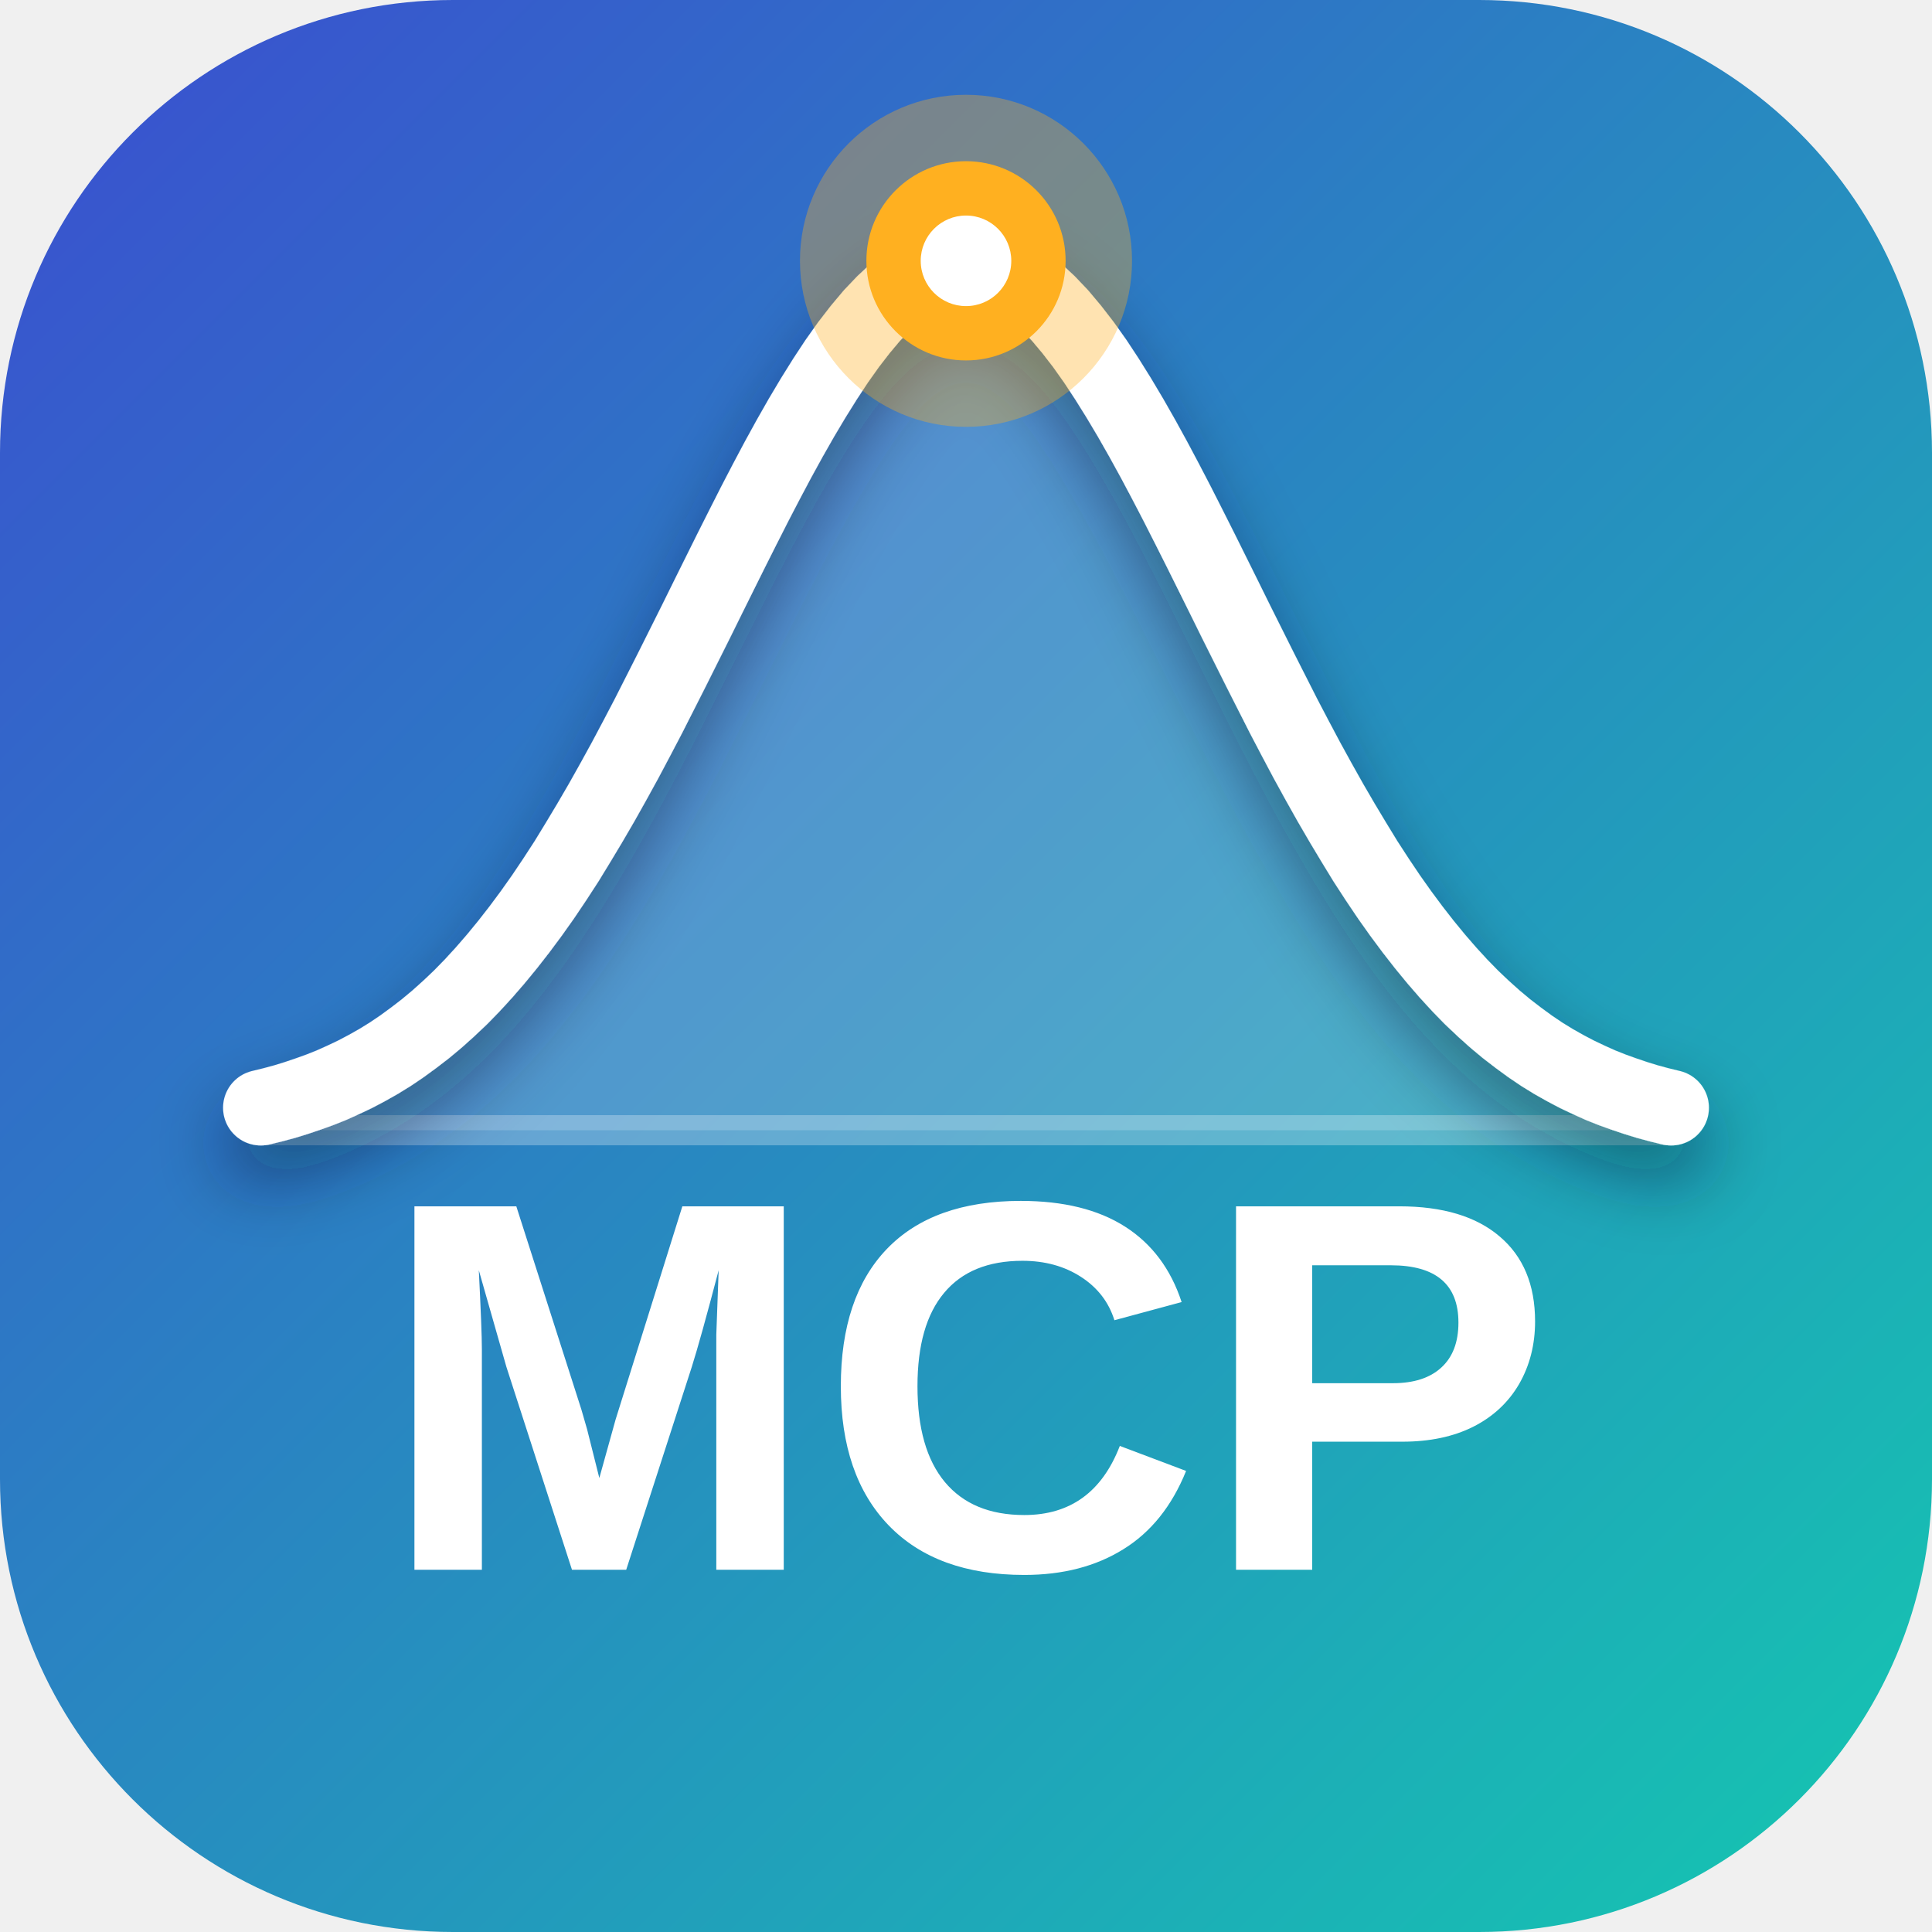
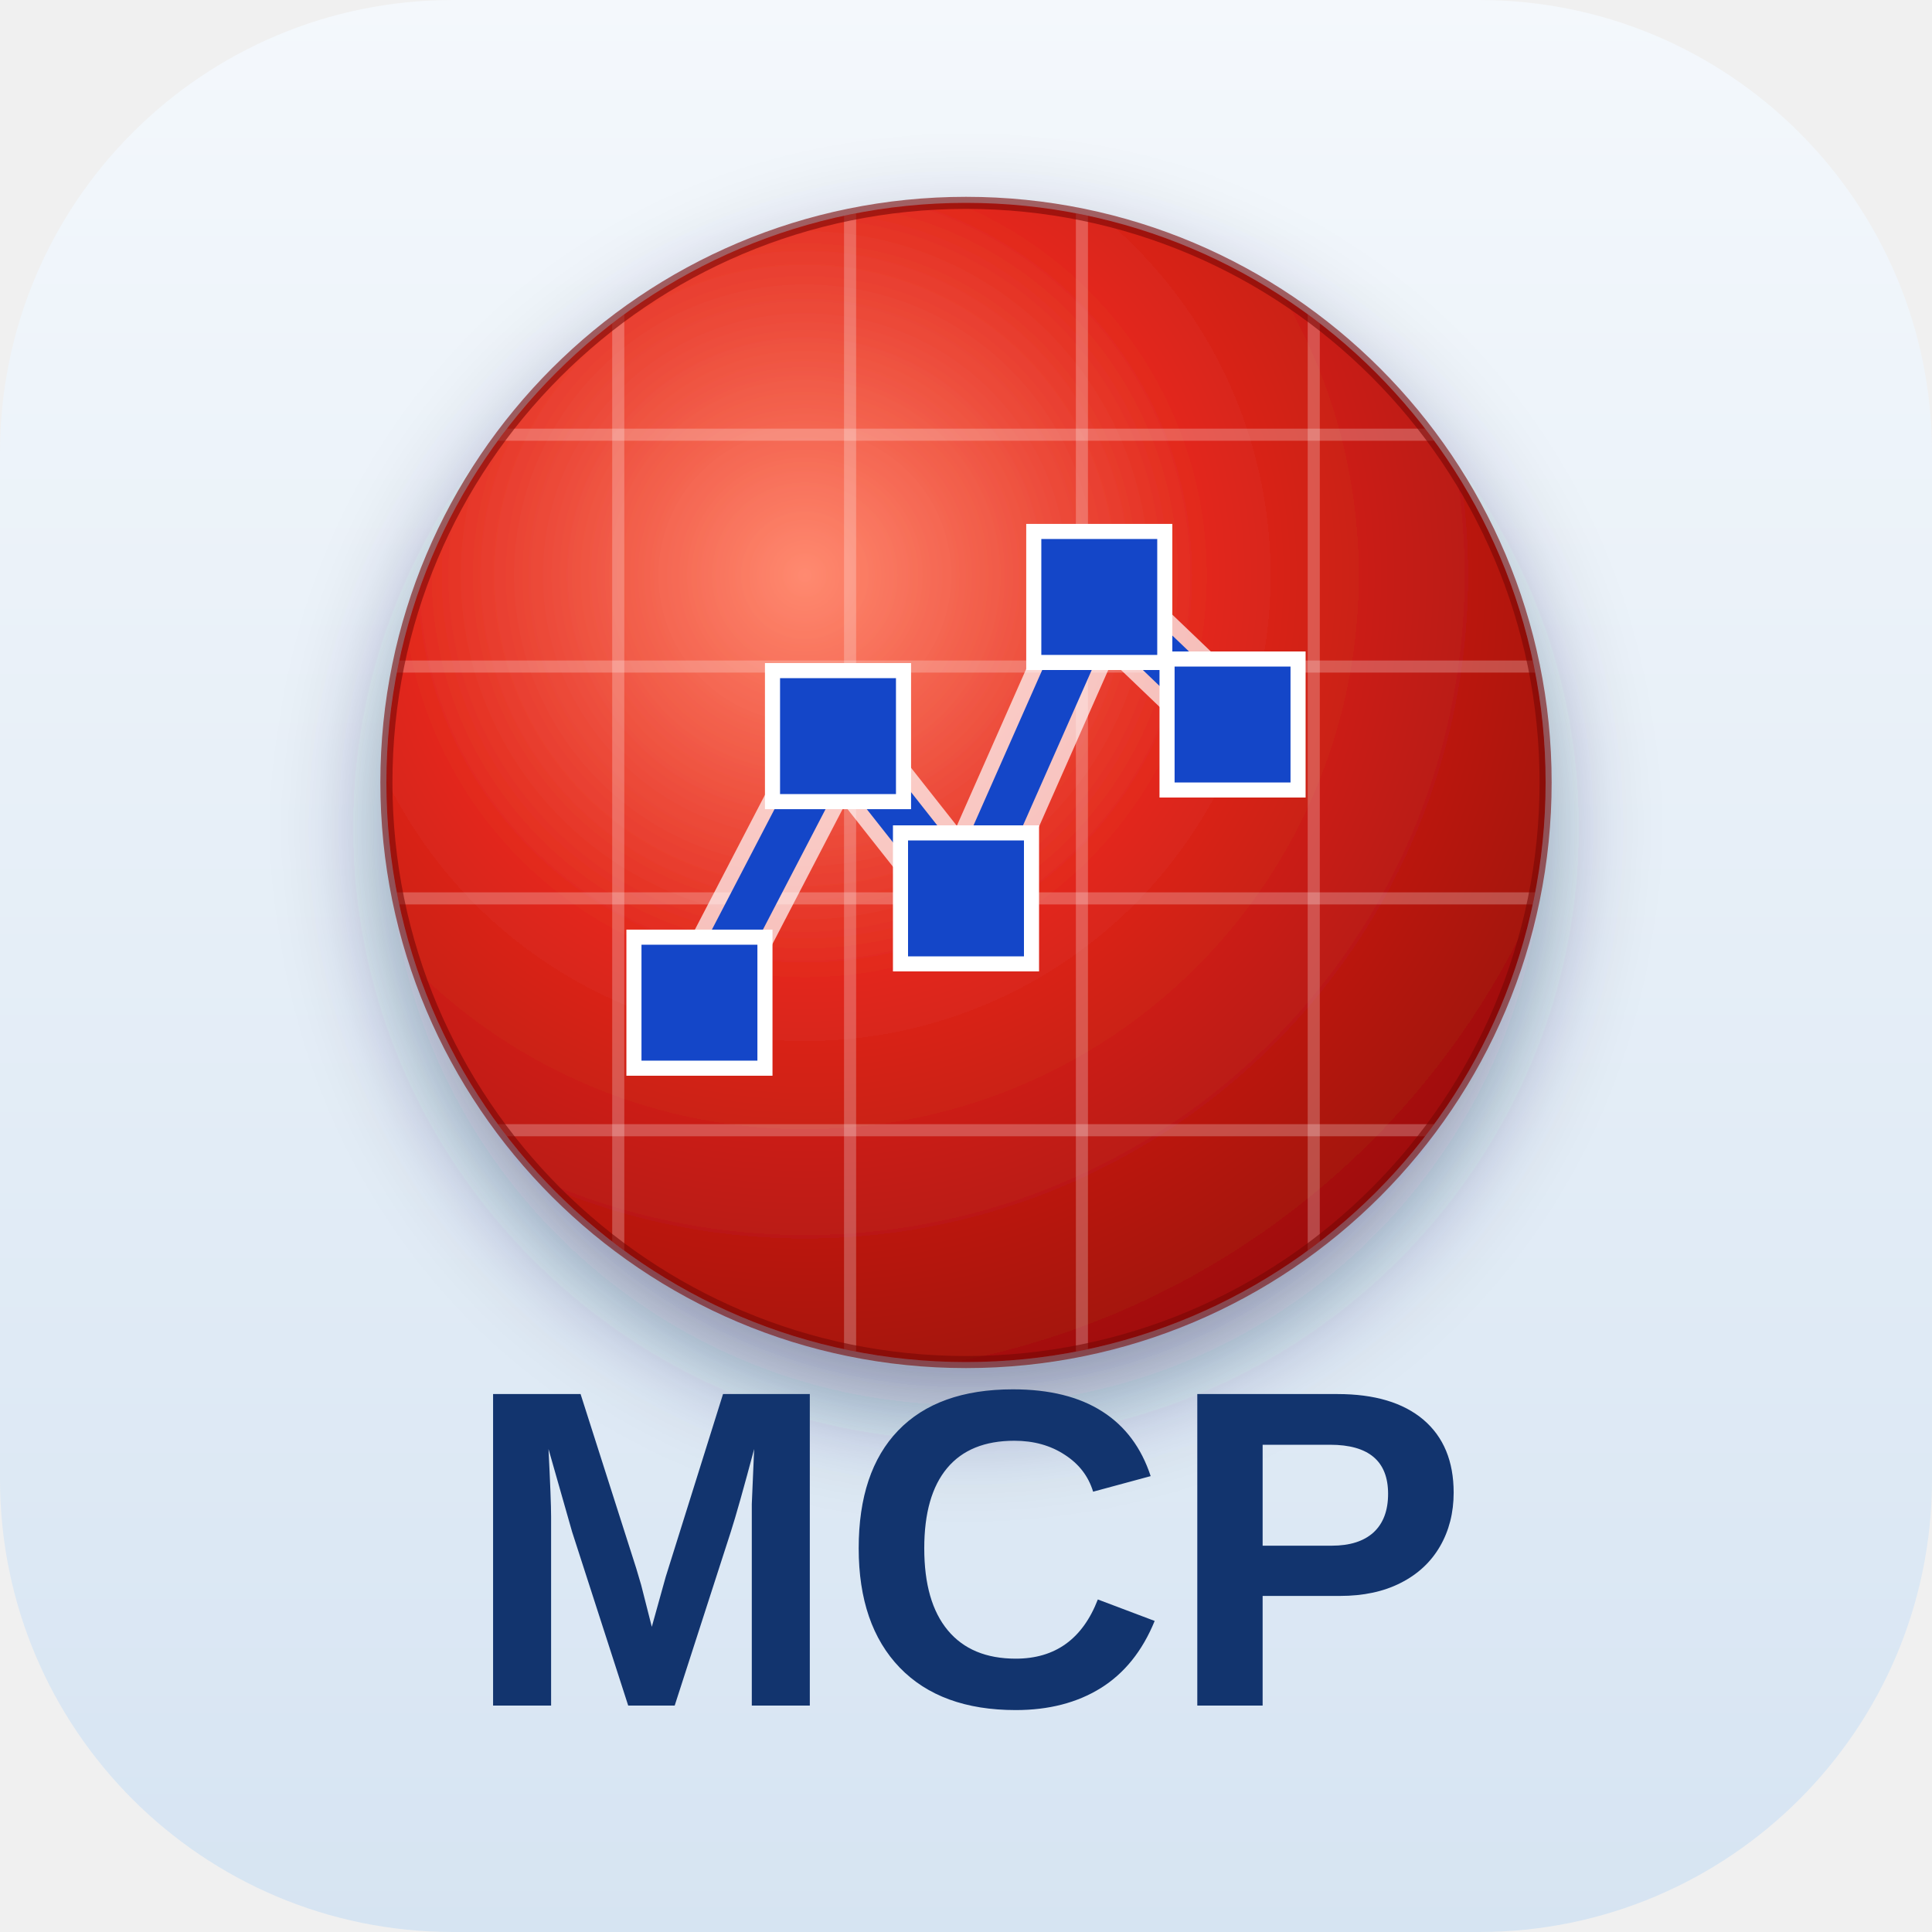
<svg xmlns="http://www.w3.org/2000/svg" width="128" height="128" viewBox="0 0 128 128">
  <defs>
-     <linearGradient id="bg" x1="0" y1="0" x2="1" y2="1">
-       <stop offset="0" stop-color="#3b4dd0" />
-       <stop offset="1" stop-color="#14c8b0" />
+     <linearGradient id="bg" x1="0" y1="0" x2="0" y2="1">
+       <stop offset="0" stop-color="#f4f8fc" />
+       <stop offset="1" stop-color="#d6e4f2" />
    </linearGradient>
-     <clipPath id="r">
+     <radialGradient id="ball" cx="0.36" cy="0.32" r="0.78">
+       <stop offset="0" stop-color="#ff8a70" />
+       <stop offset="0.45" stop-color="#e2281c" />
+       <stop offset="1" stop-color="#960c08" />
+     </radialGradient>
+     <clipPath id="rc">
      <rect width="128" height="128" rx="30" ry="30" />
    </clipPath>
-     <filter id="sh" x="-30%" y="-30%" width="160%" height="160%">
-       <feDropShadow dx="0" dy="2.4" stdDeviation="2.4" flood-color="#0a1430" flood-opacity="0.45" />
+     <clipPath id="ball-clip">
+       <circle cx="64.0" cy="51.84" r="38.4" />
+     </clipPath>
+     <filter id="sh" x="-40%" y="-40%" width="180%" height="180%">
+       <feDropShadow dx="0" dy="3" stdDeviation="3.5" flood-color="#142850" flood-opacity="0.45" />
    </filter>
  </defs>
-   <g clip-path="url(#r)">
+   <g clip-path="url(#rc)">
    <rect width="128" height="128" fill="url(#bg)" />
-     <line x1="17.28" y1="74.88" x2="110.72" y2="74.88" stroke="#fff" stroke-opacity="0.28" stroke-width="2" />
-     <path d="M 17.28 73.39 L 18.06 73.20 L 18.84 72.99 L 19.62 72.75 L 20.39 72.49 L 21.17 72.21 L 21.95 71.90 L 22.73 71.55 L 23.51 71.18 L 24.29 70.77 L 25.07 70.33 L 25.85 69.85 L 26.62 69.33 L 27.40 68.76 L 28.18 68.16 L 28.96 67.51 L 29.74 66.81 L 30.52 66.07 L 31.30 65.27 L 32.07 64.43 L 32.85 63.53 L 33.63 62.58 L 34.41 61.58 L 35.19 60.53 L 35.97 59.43 L 36.75 58.27 L 37.53 57.07 L 38.30 55.81 L 39.08 54.51 L 39.86 53.17 L 40.64 51.78 L 41.42 50.36 L 42.20 48.89 L 42.98 47.40 L 43.75 45.88 L 44.53 44.34 L 45.31 42.78 L 46.09 41.22 L 46.87 39.64 L 47.65 38.07 L 48.43 36.50 L 49.21 34.95 L 49.98 33.43 L 50.76 31.93 L 51.54 30.46 L 52.32 29.04 L 53.10 27.67 L 53.88 26.36 L 54.66 25.11 L 55.43 23.94 L 56.21 22.84 L 56.99 21.83 L 57.77 20.90 L 58.55 20.08 L 59.33 19.35 L 60.11 18.72 L 60.89 18.21 L 61.66 17.80 L 62.44 17.51 L 63.22 17.34 L 64.00 17.28 L 64.78 17.34 L 65.56 17.51 L 66.34 17.80 L 67.11 18.21 L 67.89 18.72 L 68.67 19.35 L 69.45 20.08 L 70.23 20.90 L 71.01 21.83 L 71.79 22.84 L 72.57 23.94 L 73.34 25.11 L 74.12 26.36 L 74.90 27.67 L 75.68 29.04 L 76.46 30.46 L 77.24 31.93 L 78.02 33.43 L 78.79 34.95 L 79.57 36.50 L 80.35 38.07 L 81.13 39.64 L 81.91 41.22 L 82.69 42.78 L 83.47 44.34 L 84.25 45.88 L 85.02 47.40 L 85.80 48.89 L 86.58 50.36 L 87.36 51.78 L 88.14 53.17 L 88.92 54.51 L 89.70 55.81 L 90.47 57.07 L 91.25 58.27 L 92.03 59.43 L 92.81 60.53 L 93.59 61.58 L 94.37 62.58 L 95.15 63.53 L 95.93 64.43 L 96.70 65.27 L 97.48 66.07 L 98.26 66.81 L 99.04 67.51 L 99.82 68.16 L 100.60 68.76 L 101.38 69.33 L 102.15 69.85 L 102.93 70.33 L 103.71 70.77 L 104.49 71.18 L 105.27 71.55 L 106.05 71.90 L 106.83 72.21 L 107.61 72.49 L 108.38 72.75 L 109.16 72.99 L 109.94 73.20 L 110.72 73.39 L 110.72 74.88 L 17.28 74.88 Z" fill="#fff" fill-opacity="0.18" />
-     <path d="M 17.28 73.39 L 18.06 73.20 L 18.84 72.99 L 19.62 72.75 L 20.39 72.49 L 21.17 72.21 L 21.95 71.90 L 22.73 71.55 L 23.51 71.18 L 24.29 70.77 L 25.07 70.33 L 25.85 69.85 L 26.62 69.33 L 27.40 68.76 L 28.18 68.16 L 28.96 67.51 L 29.74 66.81 L 30.52 66.07 L 31.30 65.27 L 32.07 64.43 L 32.85 63.53 L 33.63 62.58 L 34.41 61.58 L 35.19 60.53 L 35.97 59.43 L 36.75 58.27 L 37.53 57.07 L 38.30 55.81 L 39.08 54.51 L 39.86 53.17 L 40.64 51.78 L 41.42 50.36 L 42.20 48.89 L 42.98 47.40 L 43.75 45.88 L 44.53 44.34 L 45.31 42.78 L 46.09 41.22 L 46.87 39.64 L 47.65 38.07 L 48.43 36.50 L 49.21 34.95 L 49.98 33.43 L 50.76 31.93 L 51.54 30.46 L 52.32 29.04 L 53.10 27.67 L 53.88 26.36 L 54.66 25.11 L 55.43 23.94 L 56.21 22.84 L 56.99 21.83 L 57.77 20.90 L 58.55 20.08 L 59.33 19.35 L 60.11 18.72 L 60.89 18.21 L 61.66 17.80 L 62.44 17.51 L 63.22 17.34 L 64.00 17.28 L 64.78 17.34 L 65.56 17.51 L 66.34 17.80 L 67.11 18.21 L 67.89 18.72 L 68.67 19.35 L 69.45 20.08 L 70.23 20.90 L 71.01 21.83 L 71.79 22.84 L 72.57 23.94 L 73.34 25.11 L 74.12 26.36 L 74.90 27.67 L 75.68 29.04 L 76.46 30.46 L 77.24 31.93 L 78.02 33.43 L 78.79 34.95 L 79.57 36.50 L 80.35 38.07 L 81.13 39.64 L 81.91 41.22 L 82.69 42.78 L 83.47 44.34 L 84.25 45.88 L 85.02 47.40 L 85.80 48.89 L 86.58 50.36 L 87.36 51.78 L 88.14 53.17 L 88.92 54.51 L 89.70 55.81 L 90.47 57.07 L 91.25 58.27 L 92.03 59.43 L 92.81 60.53 L 93.59 61.58 L 94.37 62.58 L 95.15 63.53 L 95.93 64.43 L 96.70 65.27 L 97.48 66.07 L 98.26 66.81 L 99.04 67.51 L 99.82 68.16 L 100.60 68.76 L 101.38 69.33 L 102.15 69.85 L 102.93 70.33 L 103.71 70.77 L 104.49 71.18 L 105.27 71.55 L 106.05 71.90 L 106.83 72.21 L 107.61 72.49 L 108.38 72.75 L 109.16 72.99 L 109.94 73.20 L 110.72 73.39" fill="none" stroke="#fff" stroke-width="5" stroke-linecap="round" stroke-linejoin="round" filter="url(#sh)" />
-     <circle cx="64.00" cy="17.28" r="11" fill="#ffb020" fill-opacity="0.35" />
-     <circle cx="64.00" cy="17.28" r="6.6" fill="#ffb020" />
-     <circle cx="64.00" cy="17.28" r="3" fill="#fff" />
-     <text x="64" y="104" text-anchor="middle" font-family="'Arial Black','Arial',sans-serif" font-weight="900" font-size="35" fill="#fff">MCP</text>
+     <circle cx="64.0" cy="51.84" r="38.4" fill="url(#ball)" filter="url(#sh)" />
+     <g clip-path="url(#ball-clip)">
+       <g stroke="#fff" stroke-opacity="0.24" stroke-width="0.8">
+         <line x1="40.96" y1="13.44" x2="40.96" y2="90.24" />
+         <line x1="25.60" y1="28.80" x2="102.40" y2="28.80" />
+         <line x1="56.32" y1="13.44" x2="56.32" y2="90.24" />
+         <line x1="25.60" y1="44.16" x2="102.40" y2="44.16" />
+         <line x1="71.68" y1="13.44" x2="71.68" y2="90.24" />
+         <line x1="25.60" y1="59.52" x2="102.40" y2="59.52" />
+         <line x1="87.04" y1="13.44" x2="87.04" y2="90.24" />
+         <line x1="25.60" y1="74.88" x2="102.40" y2="74.88" />
+       </g>
+       <polyline points="46.34,66.43 55.52,48.77 64.00,59.52 72.83,39.55 81.66,48.00" fill="none" stroke="#fff" stroke-opacity="0.7" stroke-width="5" stroke-linejoin="round" stroke-linecap="round" />
+       <polyline points="46.34,66.43 55.52,48.77 64.00,59.52 72.83,39.55 81.66,48.00" fill="none" stroke="#1446c8" stroke-width="3" stroke-linejoin="round" stroke-linecap="round" />
+       <rect x="41.50" y="61.59" width="9.68" height="9.68" fill="#fff" />
+       <rect x="42.50" y="62.59" width="7.68" height="7.68" fill="#1446c8" />
+       <rect x="50.68" y="43.93" width="9.68" height="9.68" fill="#fff" />
+       <rect x="51.68" y="44.93" width="7.68" height="7.68" fill="#1446c8" />
+       <rect x="59.16" y="54.68" width="9.68" height="9.68" fill="#fff" />
+       <rect x="60.16" y="55.68" width="7.68" height="7.68" fill="#1446c8" />
+       <rect x="67.99" y="34.71" width="9.68" height="9.68" fill="#fff" />
+       <rect x="68.99" y="35.71" width="7.68" height="7.68" fill="#1446c8" />
+       <rect x="76.82" y="43.16" width="9.68" height="9.68" fill="#fff" />
+       <rect x="77.82" y="44.16" width="7.68" height="7.68" fill="#1446c8" />
+     </g>
+     <circle cx="64.0" cy="51.84" r="38.4" fill="none" stroke="#780806" stroke-opacity="0.6" stroke-width="0.8" />
+     <text x="64" y="113" text-anchor="middle" font-family="'Arial Black','Arial',sans-serif" font-weight="900" font-size="30" fill="#12346e">MCP</text>
  </g>
</svg>
